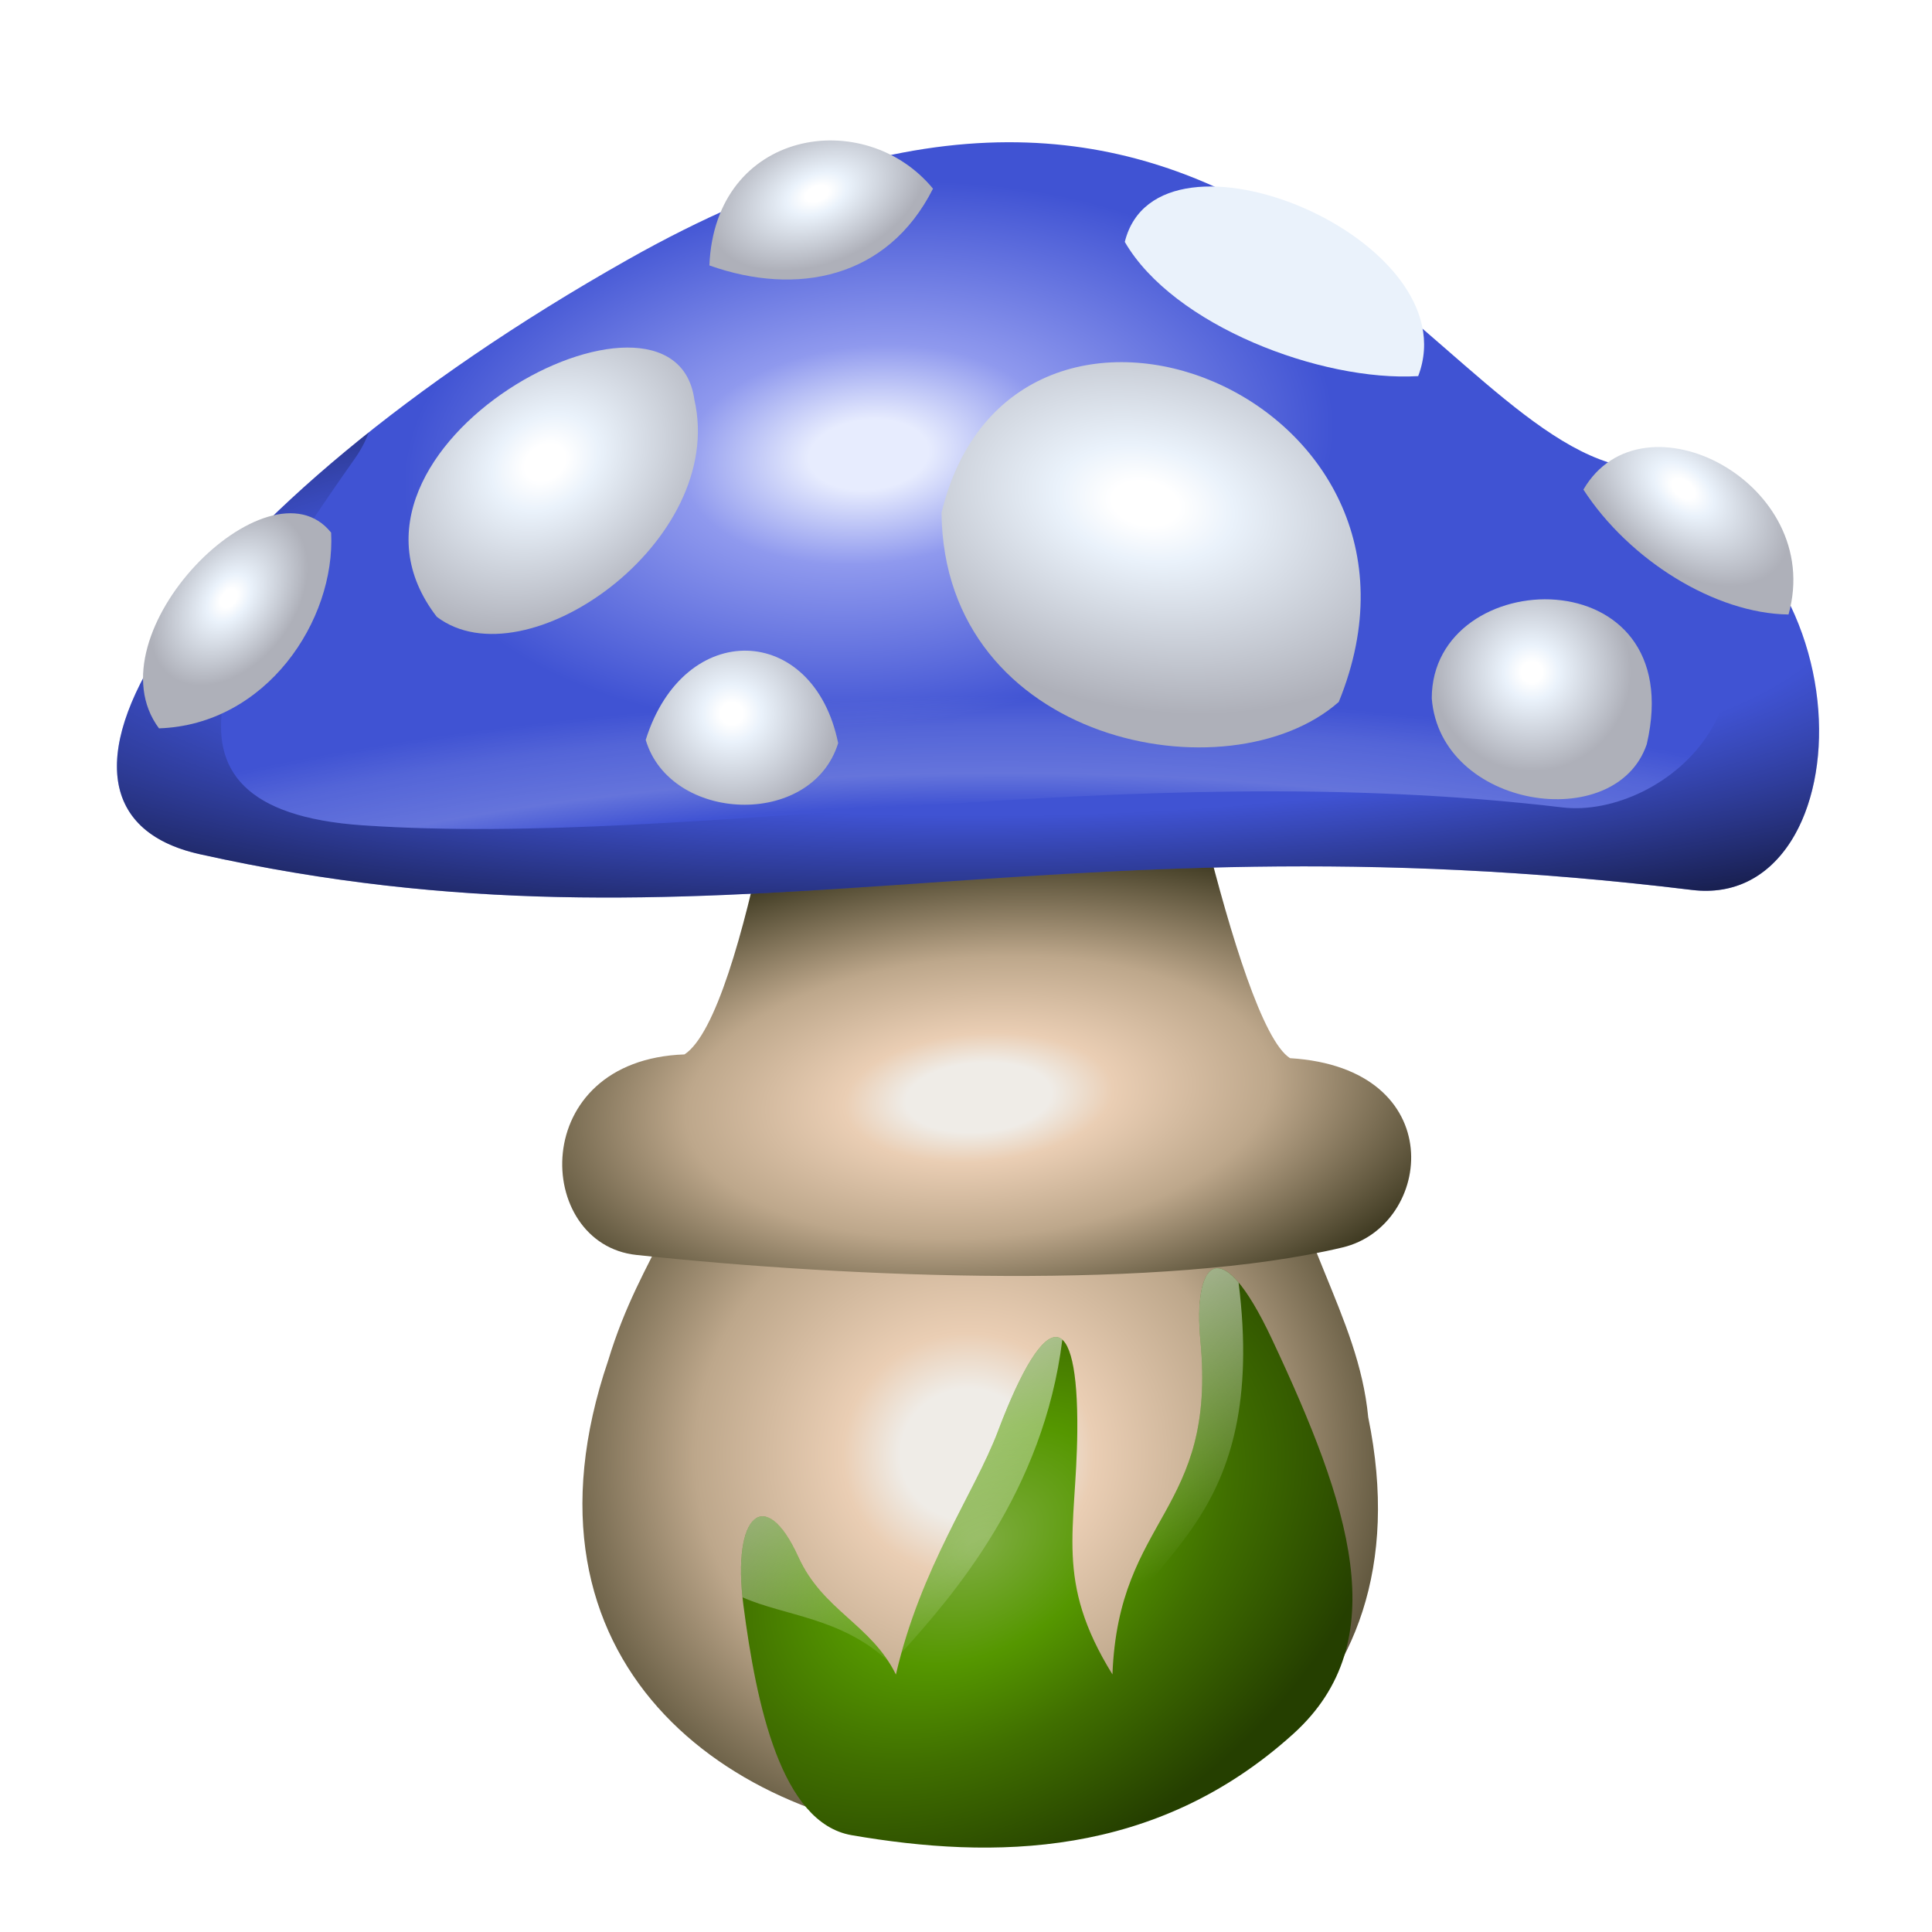
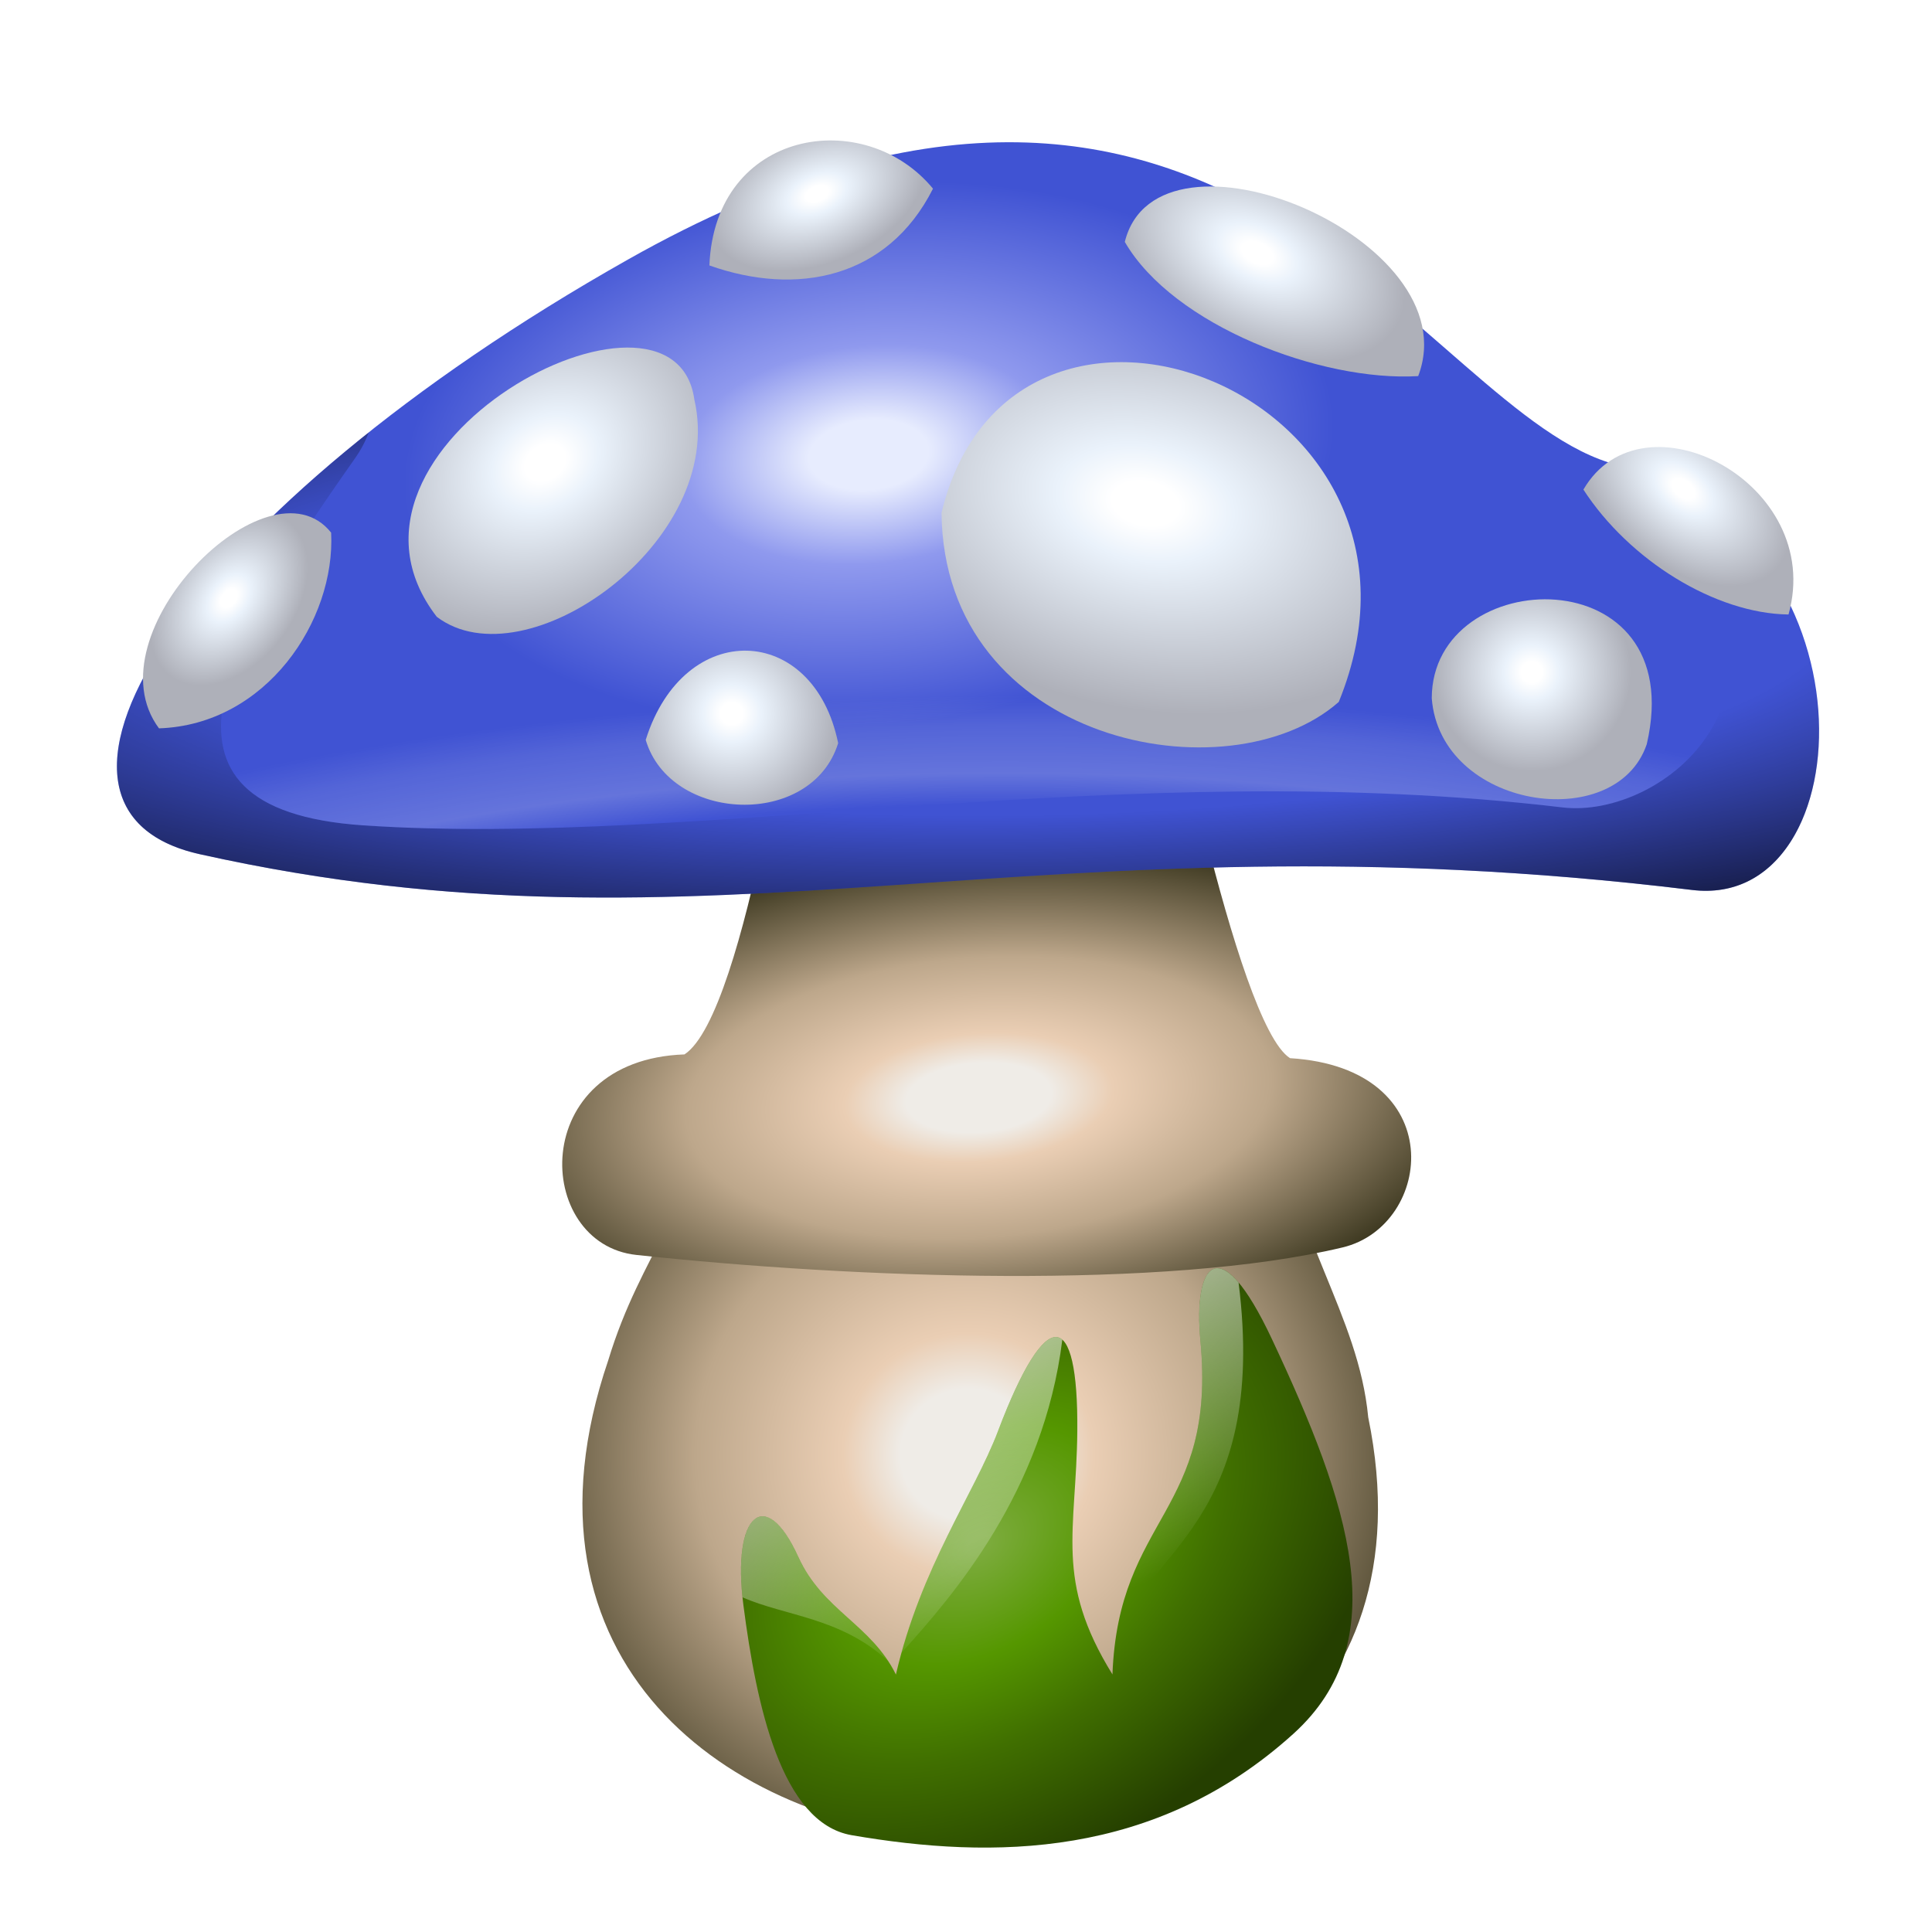
<svg xmlns="http://www.w3.org/2000/svg" xmlns:xlink="http://www.w3.org/1999/xlink" width="240mm" height="240mm" viewBox="0 0 240 240" version="1.1" id="svg5">
  <defs id="defs2">
    <linearGradient id="linearGradient1451">
      <stop style="stop-color:#efece7;stop-opacity:1;" offset="0.138" id="stop1443" />
      <stop style="stop-color:#eaceb4;stop-opacity:1;" offset="0.255" id="stop1445" />
      <stop style="stop-color:#bda78b;stop-opacity:1;" offset="0.556" id="stop1447" />
      <stop style="stop-color:#39351d;stop-opacity:1;" offset="1" id="stop1449" />
    </linearGradient>
    <linearGradient id="linearGradient58611">
      <stop style="stop-color:#ffffff;stop-opacity:1;" offset="0" id="stop58607" />
      <stop style="stop-color:#ffffff;stop-opacity:0;" offset="1" id="stop58609" />
    </linearGradient>
    <linearGradient id="linearGradient58578">
      <stop style="stop-color:#7bab3b;stop-opacity:1;" offset="0.026" id="stop58618" />
      <stop style="stop-color:#559700;stop-opacity:1;" offset="0.321" id="stop58582" />
      <stop style="stop-color:#406f00;stop-opacity:1;" offset="0.593" id="stop58574" />
      <stop style="stop-color:#253f00;stop-opacity:1;" offset="1" id="stop58576" />
    </linearGradient>
    <linearGradient id="linearGradient43000">
      <stop style="stop-color:#ffffff;stop-opacity:1;" offset="0.106" id="stop44456" />
      <stop style="stop-color:#eaf2fb;stop-opacity:1;" offset="0.278" id="stop42996" />
      <stop style="stop-color:#aeb0b9;stop-opacity:1;" offset="1" id="stop42998" />
    </linearGradient>
    <linearGradient id="linearGradient29807">
      <stop style="stop-color:#ffffff;stop-opacity:0;" offset="0.728" id="stop29799" />
      <stop style="stop-color:#ffffff;stop-opacity:0.193;" offset="0.808" id="stop29803" />
      <stop style="stop-color:#ffffff;stop-opacity:0.102;" offset="0.926" id="stop36352" />
      <stop style="stop-color:#ffffff;stop-opacity:0;" offset="1" id="stop29805" />
    </linearGradient>
    <linearGradient id="linearGradient18120">
      <stop style="stop-color:#000000;stop-opacity:0;" offset="0.476" id="stop18118" />
      <stop style="stop-color:#000000;stop-opacity:1;" offset="1" id="stop18116" />
    </linearGradient>
    <linearGradient id="linearGradient7125">
      <stop style="stop-color:#000000;stop-opacity:1" offset="0.527" id="stop7880" />
      <stop style="stop-color:#000000;stop-opacity:1;" offset="0.848" id="stop7882" />
    </linearGradient>
    <linearGradient id="linearGradient7125-2">
      <stop style="stop-color:#ffffff;stop-opacity:1;" offset="0.146" id="stop7875" />
      <stop style="stop-color:#ffffff;stop-opacity:0;" offset="1" id="stop7873" />
    </linearGradient>
    <linearGradient id="linearGradient7125-1">
      <stop style="stop-color:#000000;stop-opacity:0.193;" offset="0.527" id="stop7123" />
      <stop style="stop-color:#000000;stop-opacity:0;" offset="0.848" id="stop7121" />
    </linearGradient>
    <linearGradient id="linearGradient6332">
      <stop style="stop-color:#e7ecfe;stop-opacity:1;" offset="0.043" id="stop6328" />
      <stop style="stop-color:#8f99ee;stop-opacity:1;" offset="0.135" id="stop6338" />
      <stop style="stop-color:#4053d3;stop-opacity:1;" offset="0.335" id="stop6336" />
      <stop style="stop-color:#4053d3;stop-opacity:1;" offset="1" id="stop6340" />
    </linearGradient>
    <radialGradient xlink:href="#linearGradient1451" id="radialGradient5408" cx="120.926" cy="182.677" fx="120.926" fy="182.677" r="49.413" gradientTransform="matrix(1.234095,-0.04211028,0.04072372,1.193459,-36.39087,-32.24593)" gradientUnits="userSpaceOnUse" />
    <radialGradient xlink:href="#linearGradient1451" id="radialGradient5546" cx="121.528" cy="148.84" fx="121.528" fy="148.84" r="52.73" gradientTransform="matrix(1.238552,-0.0951134,0.0453664,0.5907543,-35.70389,59.96804)" gradientUnits="userSpaceOnUse" />
    <radialGradient xlink:href="#linearGradient6332" id="radialGradient6334" cx="100.014" cy="53.293" fx="100.014" fy="53.293" r="105.726" gradientTransform="matrix(1.62902,-0.1514181,0.08800949,0.9468434,-59.69372,21.17768)" gradientUnits="userSpaceOnUse" />
    <radialGradient xlink:href="#linearGradient18120" id="radialGradient18122" cx="130.004" cy="46.802" fx="130.004" fy="46.802" r="125.811" gradientTransform="matrix(1.671874,-0.02858596,0.00679076,0.397164,-89.9223,62.54577)" gradientUnits="userSpaceOnUse" />
    <radialGradient xlink:href="#linearGradient29807" id="radialGradient29814" cx="122.488" cy="209.098" fx="122.488" fy="209.098" r="93.747" gradientTransform="matrix(1.740938,-0.02706077,0.00827502,0.532368,-96.32272,28.43272)" gradientUnits="userSpaceOnUse" />
    <radialGradient xlink:href="#linearGradient43000" id="radialGradient43002" cx="67.24" cy="58.041" fx="67.24" fy="58.041" r="17.973" gradientTransform="matrix(1.175608,-0.7765143,0.6080548,0.9205681,-46.61913,56.23296)" gradientUnits="userSpaceOnUse" />
    <radialGradient xlink:href="#linearGradient43000" id="radialGradient45972" cx="139.677" cy="64.614" fx="139.677" fy="64.614" r="26.035" gradientTransform="matrix(1.49412,0.2970264,-0.1910551,0.961057,-54.06532,-41.05524)" gradientUnits="userSpaceOnUse" />
    <radialGradient xlink:href="#linearGradient43000" id="radialGradient45980" cx="91.031" cy="88.761" fx="91.031" fy="88.761" r="11.953" gradientTransform="matrix(1.104954,0,0,1.07354,-9.673235,-6.647804)" gradientUnits="userSpaceOnUse" />
    <radialGradient xlink:href="#linearGradient43000" id="radialGradient46714" cx="190.448" cy="83.404" fx="190.448" fy="83.404" r="13.665" gradientTransform="matrix(0.9010053,0.01308111,-0.01307763,0.900764,19.77776,5.875642)" gradientUnits="userSpaceOnUse" />
    <radialGradient xlink:href="#linearGradient43000" id="radialGradient46732" cx="209.879" cy="57.925" fx="209.879" fy="57.925" r="13.041" gradientTransform="matrix(0.9043471,0.738836,-0.4567401,0.5590572,45.77373,-126.7149)" gradientUnits="userSpaceOnUse" />
    <radialGradient xlink:href="#linearGradient43000" id="radialGradient48202" cx="31.016" cy="73.547" fx="31.016" fy="73.547" r="11.696" gradientTransform="matrix(0.6248276,-0.8232366,0.5576741,0.4232685,-31.95347,68.73182)" gradientUnits="userSpaceOnUse" />
    <radialGradient xlink:href="#linearGradient43000" id="radialGradient48226" cx="101.628" cy="23.765" fx="101.628" fy="23.765" r="13.888" gradientTransform="matrix(0.9367678,-0.379393,0.2334998,0.5765396,0.7584286,48.93379)" gradientUnits="userSpaceOnUse" />
    <radialGradient xlink:href="#linearGradient58578" id="radialGradient58580" cx="124.9" cy="192.576" fx="124.9" fy="192.576" r="37.514" gradientTransform="matrix(1.346995,-0.7587232,0.5103754,0.9060921,-144.0589,113.6822)" gradientUnits="userSpaceOnUse" />
    <linearGradient xlink:href="#linearGradient58611" id="linearGradient58613" x1="98.883" y1="153.725" x2="121.26" y2="207.306" gradientUnits="userSpaceOnUse" />
+     <radialGradient xlink:href="#linearGradient43000" id="radialGradient29763" cx="155.022" cy="31.404" fx="155.022" fy="31.404" r="18.59" gradientTransform="matrix(0.946013,0.4588887,-0.2770798,0.5712084,18.23639,-57.65532)" gradientUnits="userSpaceOnUse" />
  </defs>
  <g id="layer1">
    <path id="rect1058" style="fill:url(#radialGradient5408);fill-opacity:1.0;stroke:none;stroke-width:0.265" d="m 88.63,133.982 c -2.335,16.55 -8.936,21.339 -13.076,35.013 -25.464,74.769 109.716,81.381 94.411,7.064 -1.223,-12.81 -9.296,-22.012 -12.635,-41.575 z" />
    <path style="fill:url(#radialGradient5546);fill-opacity:1.0;stroke:none;stroke-width:0.25px;stroke-linecap:butt;stroke-linejoin:miter;stroke-opacity:1" d="m 99.084,79.806 c 0,0 -6.303,46.121 -14.053,51.176 -19.585,0.698 -18.727,23.543 -5.978,24.911 27.261,2.926 65.689,4.342 87.747,-0.938 11.241,-2.691 13.46,-22.274 -6.547,-23.505 -6.761,-4.286 -15.987,-52.277 -15.987,-52.277 l -45.181,0.632 z" id="path1002" />
    <path style="fill:url(#radialGradient6334);fill-opacity:1;stroke:none;stroke-width:0.265;stroke-linecap:butt;stroke-linejoin:miter;stroke-opacity:1;stroke-dasharray:none" d="M 24.818,106.112 C 88.995,120.395 128.541,100.603 210.19,110.553 231.839,113.191 233.428,65.814 201.006,57.78 176.44,51.693 152.348,-9.726 78.01,32.238 22.939,63.326 -0.761,100.42 24.818,106.112 Z" id="path242" />
    <path id="path16662" style="fill:url(#radialGradient18122);stroke:none;stroke-width:0.265px;stroke-linecap:butt;stroke-linejoin:miter;stroke-opacity:1;fill-opacity:1" d="M 45.789 53.734 C 14.779 78.444 5.001 101.702 24.818 106.112 C 88.995 120.395 128.541 100.603 210.19 110.553 C 231.147 113.107 233.305 68.796 204.013 58.671 C 204.373 60.481 205.231 62.262 206.694 63.907 C 226.243 85.886 206.562 101.78 194.082 100.298 C 139.854 93.858 86.797 105.333 45.13 102.528 C 15.568 100.537 28.703 78.795 44.044 57.018 C 44.864 55.854 45.434 54.754 45.789 53.734 z " />
    <path id="path29069" style="display:inline;fill:url(#radialGradient29814);fill-opacity:1;stroke:none;stroke-width:0.265;stroke-linecap:butt;stroke-linejoin:miter;stroke-opacity:1;stroke-dasharray:none" d="m 125.135,17.67 c -13.096,0.048 -28.54,4.078 -47.124,14.569 -12.406,7.003 -23.204,14.31 -32.221,21.495 -5.1e-5,1.46e-4 5.1e-5,3.71e-4 0,5.17e-4 -0.355,1.02 -0.926,2.12 -1.745,3.284 -15.341,21.777 -28.477,43.519 1.085,45.51 41.667,2.806 94.724,-8.67 148.953,-2.23 12.48,1.482 32.161,-14.411 12.612,-36.391 -1.463,-1.645 -2.321,-3.425 -2.681,-5.236 -0.968,-0.335 -1.97,-0.633 -3.007,-0.89 C 182.582,53.215 164.424,17.526 125.135,17.67 Z m 78.878,41.001 c -136.009,-39.114 -68.004,-19.557 0,0 z" />
    <path style="fill:url(#radialGradient48226);fill-opacity:1;stroke:none;stroke-width:0.265px;stroke-linecap:butt;stroke-linejoin:miter;stroke-opacity:1" d="M 88.123,32.974 C 88.807,16.033 107.412,13.114 115.9,23.437 110.249,34.627 98.953,36.819 88.123,32.974 Z" id="path1787" />
-     <path style="fill:#eaf2fb;fill-opacity:1;stroke:none;stroke-width:0.265px;stroke-linecap:butt;stroke-linejoin:miter;stroke-opacity:1" d="m 139.727,30.052 c 4.051,-16.464 42.975,-0.385 36.444,16.67 -12.059,0.715 -30.427,-6.285 -36.444,-16.67 z" id="path1814" />
+     <path style="fill:url(#radialGradient29763);fill-opacity:1;stroke:none;stroke-width:0.265px;stroke-linecap:butt;stroke-linejoin:miter;stroke-opacity:1" d="m 139.727,30.052 c 4.051,-16.464 42.975,-0.385 36.444,16.67 -12.059,0.715 -30.427,-6.285 -36.444,-16.67 z" id="path1814" />
    <path style="fill:url(#radialGradient46732);fill-opacity:1;stroke:none;stroke-width:0.265px;stroke-linecap:butt;stroke-linejoin:miter;stroke-opacity:1" d="m 196.697,60.817 c 7.319,-12.575 30.052,-0.82 25.48,15.518 -9.138,-0.12 -19.81,-6.768 -25.48,-15.518 z" id="path1820" />
    <path style="fill:url(#radialGradient48202);fill-opacity:1;stroke:none;stroke-width:0.265px;stroke-linecap:butt;stroke-linejoin:miter;stroke-opacity:1" d="M 19.751,90.478 C 11.042,78.79 33.356,56.387 41.135,66.168 41.684,77.102 33.066,90.03 19.751,90.478 Z" id="path1822" />
    <path style="fill:url(#radialGradient43002);fill-opacity:1;stroke:none;stroke-width:0.33px;stroke-linecap:butt;stroke-linejoin:miter;stroke-opacity:1" d="M 54.257,76.621 C 37.945,55.472 83.708,31.386 86.255,49.627 90.322,67.287 65.246,84.971 54.257,76.621 Z" id="path1822-1" />
    <path style="fill:url(#radialGradient45980);fill-opacity:1;stroke:none;stroke-width:0.265px;stroke-linecap:butt;stroke-linejoin:miter;stroke-opacity:1" d="M 80.213,91.914 C 84.964,76.748 101.096,77.387 104.119,92.319 100.799,102.962 83.251,102.19 80.213,91.914 Z" id="path1705" />
    <path style="fill:url(#radialGradient45972);fill-opacity:1;stroke:none;stroke-width:0.474px;stroke-linecap:butt;stroke-linejoin:miter;stroke-opacity:1" d="M 166.306,87.196 C 181.899,49.003 125.826,27.197 116.959,63.686 c 0.262,28.682 35.705,35.529 49.347,23.51 z" id="path3885" />
    <path style="fill:url(#radialGradient46714);fill-opacity:1;stroke:none;stroke-width:0.265px;stroke-linecap:butt;stroke-linejoin:miter;stroke-opacity:1" d="m 204.566,92.45 c 5.452,-23.469 -26.682,-22.497 -26.708,-5.709 1.059,13.737 22.879,17.008 26.708,5.709 z" id="path5362" />
    <g id="g58727" transform="matrix(0.9716233,0,0,1.041202,2.612061,-9.446652)">
      <path style="fill:url(#radialGradient58580);fill-opacity:1;stroke:none;stroke-width:0.291px;stroke-linecap:butt;stroke-linejoin:miter;stroke-opacity:1" d="m 124.915,179.801 c 6.184,-15.232 10.269,-14.655 10.132,1e-5 -0.112,11.97 -2.952,17.817 4.494,29.045 0.764,-18.928 13.346,-19.261 11.242,-39.848 -0.939,-9.19 2.424,-13.526 9.154,-0.146 9.91,19.698 15.823,36.024 2.739,47.073 -17.64,14.896 -38.43,15.001 -56.475,12.101 -9.007,-1.447 -12.189,-15.534 -13.843,-27.432 -1.516,-10.906 2.822,-14.388 7.017,-5.779 3.126,6.417 9.315,8.049 12.481,14.044 3.165,-12.782 10.047,-21.636 13.06,-29.057 z" id="path55550" />
      <path id="path58605" style="fill:url(#linearGradient58613);fill-opacity:1;stroke:none;stroke-width:0.265px;stroke-linecap:butt;stroke-linejoin:miter;stroke-opacity:1" d="m 152.949,160.38 c -1.907,0.019 -2.68,3.593 -2.166,8.619 1.94,18.984 -8.608,20.745 -10.861,35.747 3.464,-10.301 19.588,-14.044 15.744,-42.659 -1.069,-1.18 -1.979,-1.713 -2.717,-1.706 z m -20.598,8.213 c -1.777,-0.072 -4.344,3.592 -7.436,11.208 -2.805,6.908 -8.961,15.061 -12.352,26.467 6.648,-6.864 18.184,-19.297 20.569,-37.363 -0.24,-0.196 -0.5,-0.301 -0.78,-0.312 z M 94.751,189.982 c -1.966,0.073 -3.192,3.597 -2.512,9.66 5.446,2.251 12.544,2.38 18.633,7.612 -3.335,-4.746 -8.669,-6.636 -11.497,-12.441 -1.639,-3.363 -3.299,-4.881 -4.623,-4.832 z" />
    </g>
  </g>
</svg>
